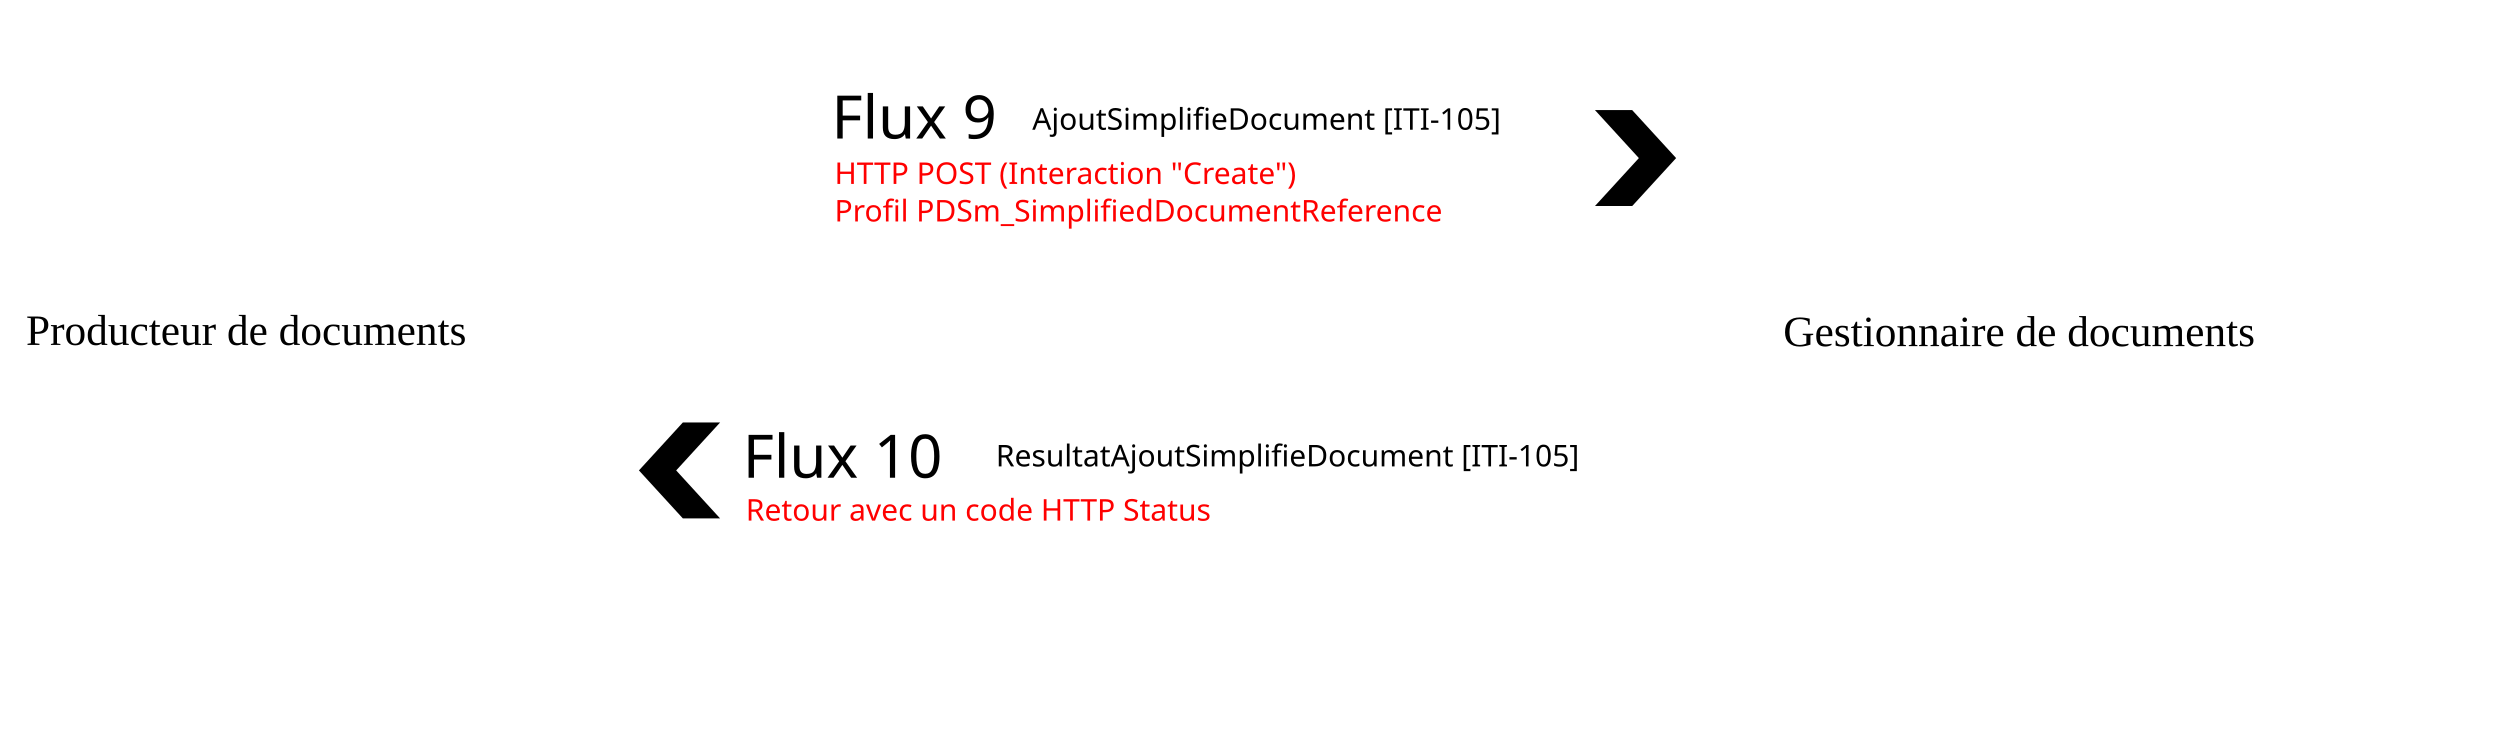
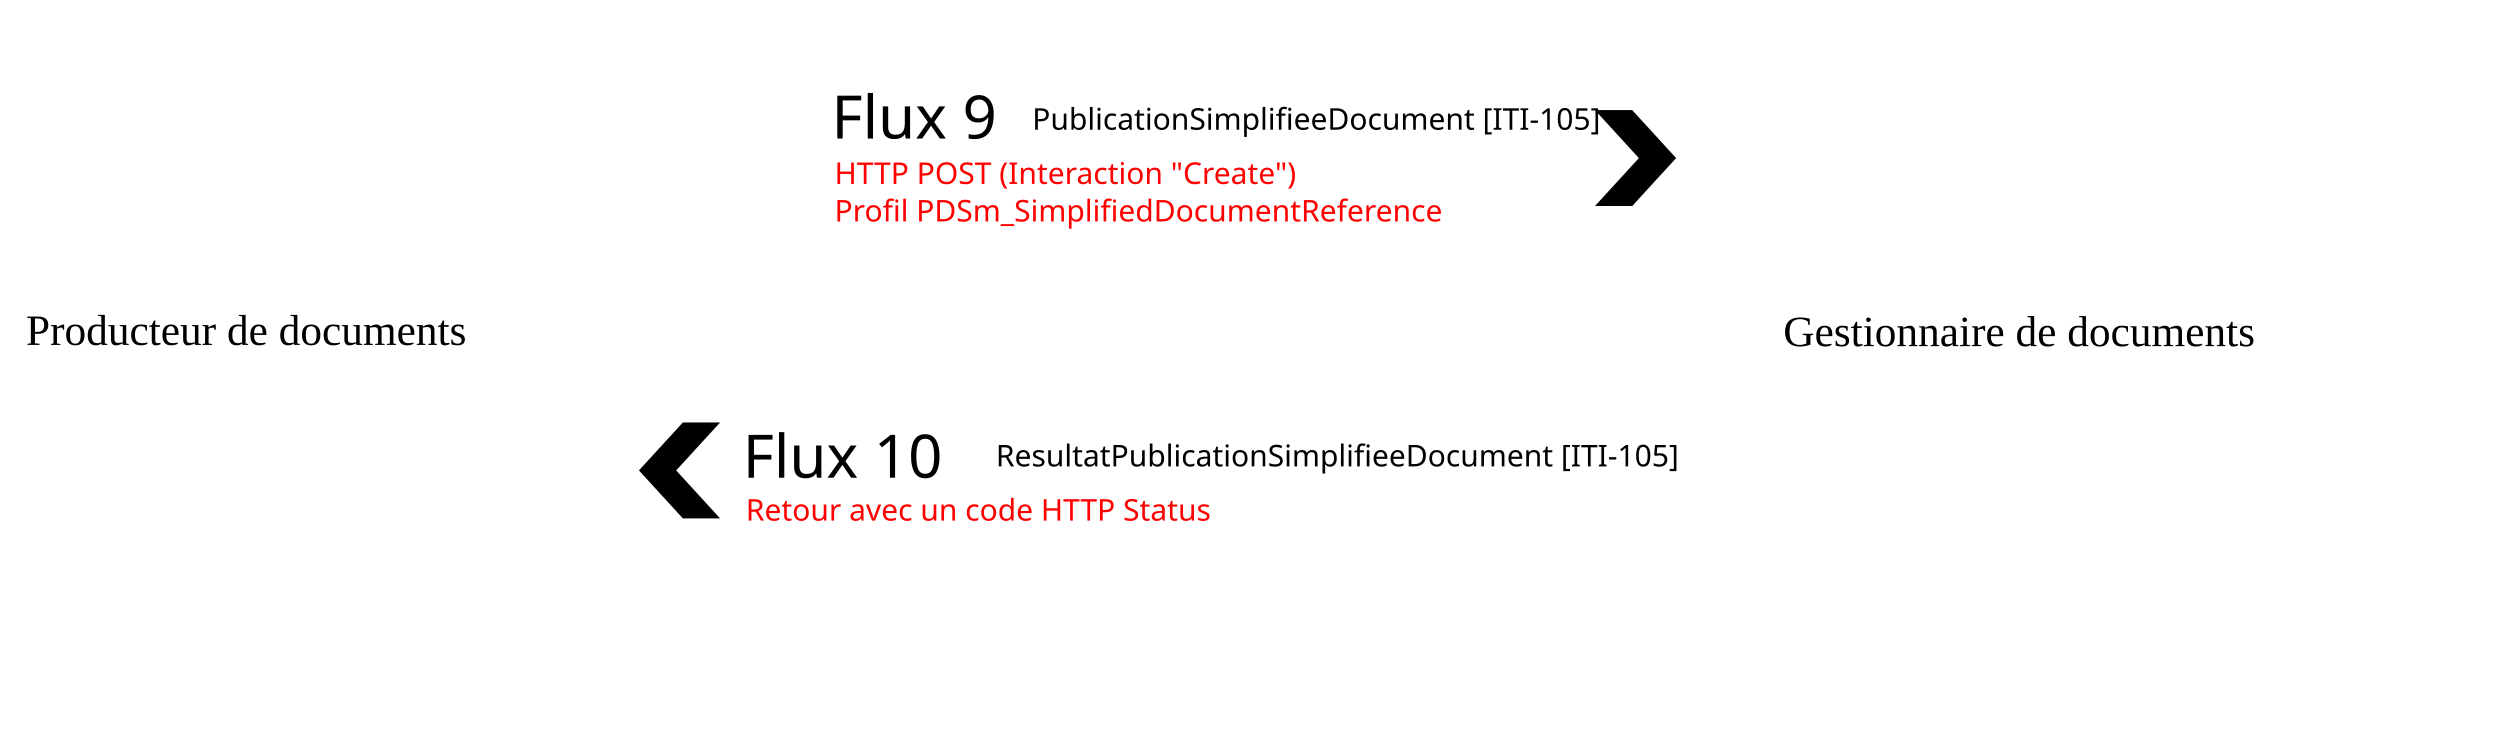
<svg xmlns="http://www.w3.org/2000/svg" width="1000" height="300" overflow="hidden" version="1.1" id="svg211" xml:space="preserve">
  <defs id="defs157">
    <rect x="665.602" y="680.775" width="481.499" height="197.253" id="rect760" />
    <rect x="664.59" y="693.925" width="480.487" height="208.38" id="rect754" />
    <rect x="348.256" y="329.394" width="1.84" height="16.562" id="rect580" />
    <clipPath id="clip0">
      <rect x="0" y="0" width="1280" height="720" id="rect154" />
    </clipPath>
  </defs>
  <g clip-path="url(#clip0)" id="g209" transform="translate(-102.1035,-45.81566)">
    <text xml:space="preserve" id="text578" style="white-space:pre;shape-inside:url(#rect580);display:inline;fill:#000000" transform="translate(67.45535,-432.1222)" />
    <text xml:space="preserve" style="fill:#800000" x="291.498" y="-64.544" id="text586">
      <tspan id="tspan584" x="291.498" y="-64.544" />
    </text>
    <text xml:space="preserve" style="fill:#ff0000" x="314.961" y="-66.845" id="text694">
      <tspan id="tspan692" x="314.961" y="-66.845" />
    </text>
    <text xml:space="preserve" style="font-size:17.333px;fill:#000000" x="112.498" y="183.784" id="text468">
      <tspan id="tspan466" x="112.498" y="183.784">Producteur de documents</tspan>
    </text>
    <text xml:space="preserve" style="font-size:17.333px;white-space:pre;inline-size:256.326;fill:#000000" x="807.563" y="192.12" id="text574" transform="translate(7.854113,-7.854113)">
      <tspan x="807.563" y="192.12" id="tspan969">Gestionnaire de documents</tspan>
    </text>
    <text font-family="Calibri, Calibri_MSFontService, sans-serif" font-weight="400" font-size="24px" id="text207-87" x="434.695" y="101.223" style="font-style:normal;font-variant:normal;font-weight:normal;font-stretch:normal;font-size:24px;font-family:Calibri, Calibri_MSFontService, sans-serif;-inkscape-font-specification:'Calibri, Calibri_MSFontService, sans-serif, Normal';font-variant-ligatures:normal;font-variant-caps:normal;font-variant-numeric:normal;font-variant-east-asian:normal">
      <tspan id="tspan892" x="434.695" y="101.223">Flux 9</tspan>
    </text>
    <text xml:space="preserve" style="font-style:normal;font-variant:normal;font-weight:normal;font-stretch:normal;font-size:12px;font-family:sans-serif;-inkscape-font-specification:'sans-serif, Normal';font-variant-ligatures:normal;font-variant-caps:normal;font-variant-numeric:normal;font-variant-east-asian:normal;fill:#000000" x="515.002" y="97.702" id="text576-87">
-       <tspan id="tspan331" x="515.002" y="97.702">AjoutSimplifieDocument [ITI-105]</tspan>
+       <tspan id="tspan331" x="515.002" y="97.702">PublicationSimplifieeDocument [ITI-105]</tspan>
    </text>
    <text xml:space="preserve" style="font-style:normal;font-variant:normal;font-weight:normal;font-stretch:normal;font-size:12px;font-family:sans-serif;-inkscape-font-specification:'sans-serif, Normal';font-variant-ligatures:normal;font-variant-caps:normal;font-variant-numeric:normal;font-variant-east-asian:normal;fill:#ff0000" x="435.922" y="119.4" id="text698-49">
      <tspan id="tspan944" x="435.922" y="119.4">HTTP POST (Interaction "Create")</tspan>
      <tspan id="tspan946" x="435.922" y="134.4">Profil PDSm_SimplifiedDocumentReference</tspan>
    </text>
    <text font-family="Calibri, Calibri_MSFontService, sans-serif" font-weight="400" font-size="24px" id="text207-5" x="399.206" y="236.901" style="font-style:normal;font-variant:normal;font-weight:normal;font-stretch:normal;font-size:24px;font-family:Calibri, Calibri_MSFontService, sans-serif;-inkscape-font-specification:'Calibri, Calibri_MSFontService, sans-serif, Normal';font-variant-ligatures:normal;font-variant-caps:normal;font-variant-numeric:normal;font-variant-east-asian:normal">
      <tspan id="tspan894" x="399.206" y="236.901">Flux 10</tspan>
    </text>
    <text xml:space="preserve" style="font-style:normal;font-variant:normal;font-weight:normal;font-stretch:normal;font-size:12px;font-family:sans-serif;-inkscape-font-specification:'sans-serif, Normal';font-variant-ligatures:normal;font-variant-caps:normal;font-variant-numeric:normal;font-variant-east-asian:normal;fill:#000000" x="500.457" y="232.368" id="text576-82">
-       <tspan id="tspan333" x="500.457" y="232.368">ResultatAjoutSimplifieDocument [ITI-105]</tspan>
+       <tspan id="tspan333" x="500.457" y="232.368">ResultatPublicationSimplifieeDocument [ITI-105]</tspan>
    </text>
    <text xml:space="preserve" style="font-style:normal;font-variant:normal;font-weight:normal;font-stretch:normal;font-size:12px;font-family:sans-serif;-inkscape-font-specification:'sans-serif, Normal';font-variant-ligatures:normal;font-variant-caps:normal;font-variant-numeric:normal;font-variant-east-asian:normal;fill:#ff0000" x="400.432" y="254.066" id="text698-8">
      <tspan id="tspan948" x="400.432" y="254.066">Retour avec un code HTTP Status</tspan>
    </text>
    <path d="m 740.149,89.924 c 0.31,0.348 17.26,18.867 17.367,18.977 l 0.139,0.142 -8.658,9.459 c -4.761,5.201 -8.715,9.516 -8.785,9.588 l -0.13,0.136 h 7.453 7.456 l 8.779,-9.588 8.782,-9.588 -0.193,-0.212 c -0.108,-0.114 -4.059,-4.432 -8.785,-9.595 l -8.595,-9.389 h -7.447 -7.447 z" id="path2428-6" style="fill:#000000;stroke:none;stroke-width:0.003" />
    <path d="m 390.077,253.111 c -0.31,-0.348 -17.26,-18.867 -17.367,-18.977 l -0.139,-0.142 8.658,-9.459 c 4.761,-5.201 8.715,-9.516 8.785,-9.588 l 0.13,-0.136 h -7.453 -7.456 l -8.779,9.588 -8.782,9.588 0.193,0.212 c 0.108,0.114 4.059,4.432 8.785,9.595 l 8.595,9.389 h 7.447 7.447 z" id="path2428-6-0" style="fill:#000000;stroke:none;stroke-width:0.003" />
    <text xml:space="preserve" id="text752" style="font-size:17.333px;white-space:pre;shape-inside:url(#rect754);display:inline;fill:#000000" transform="translate(69.378,-361.9457)" />
    <text xml:space="preserve" id="text758" style="font-size:17.333px;white-space:pre;shape-inside:url(#rect760);display:inline;fill:#000000" transform="translate(69.378,-361.9457)" />
  </g>
</svg>
